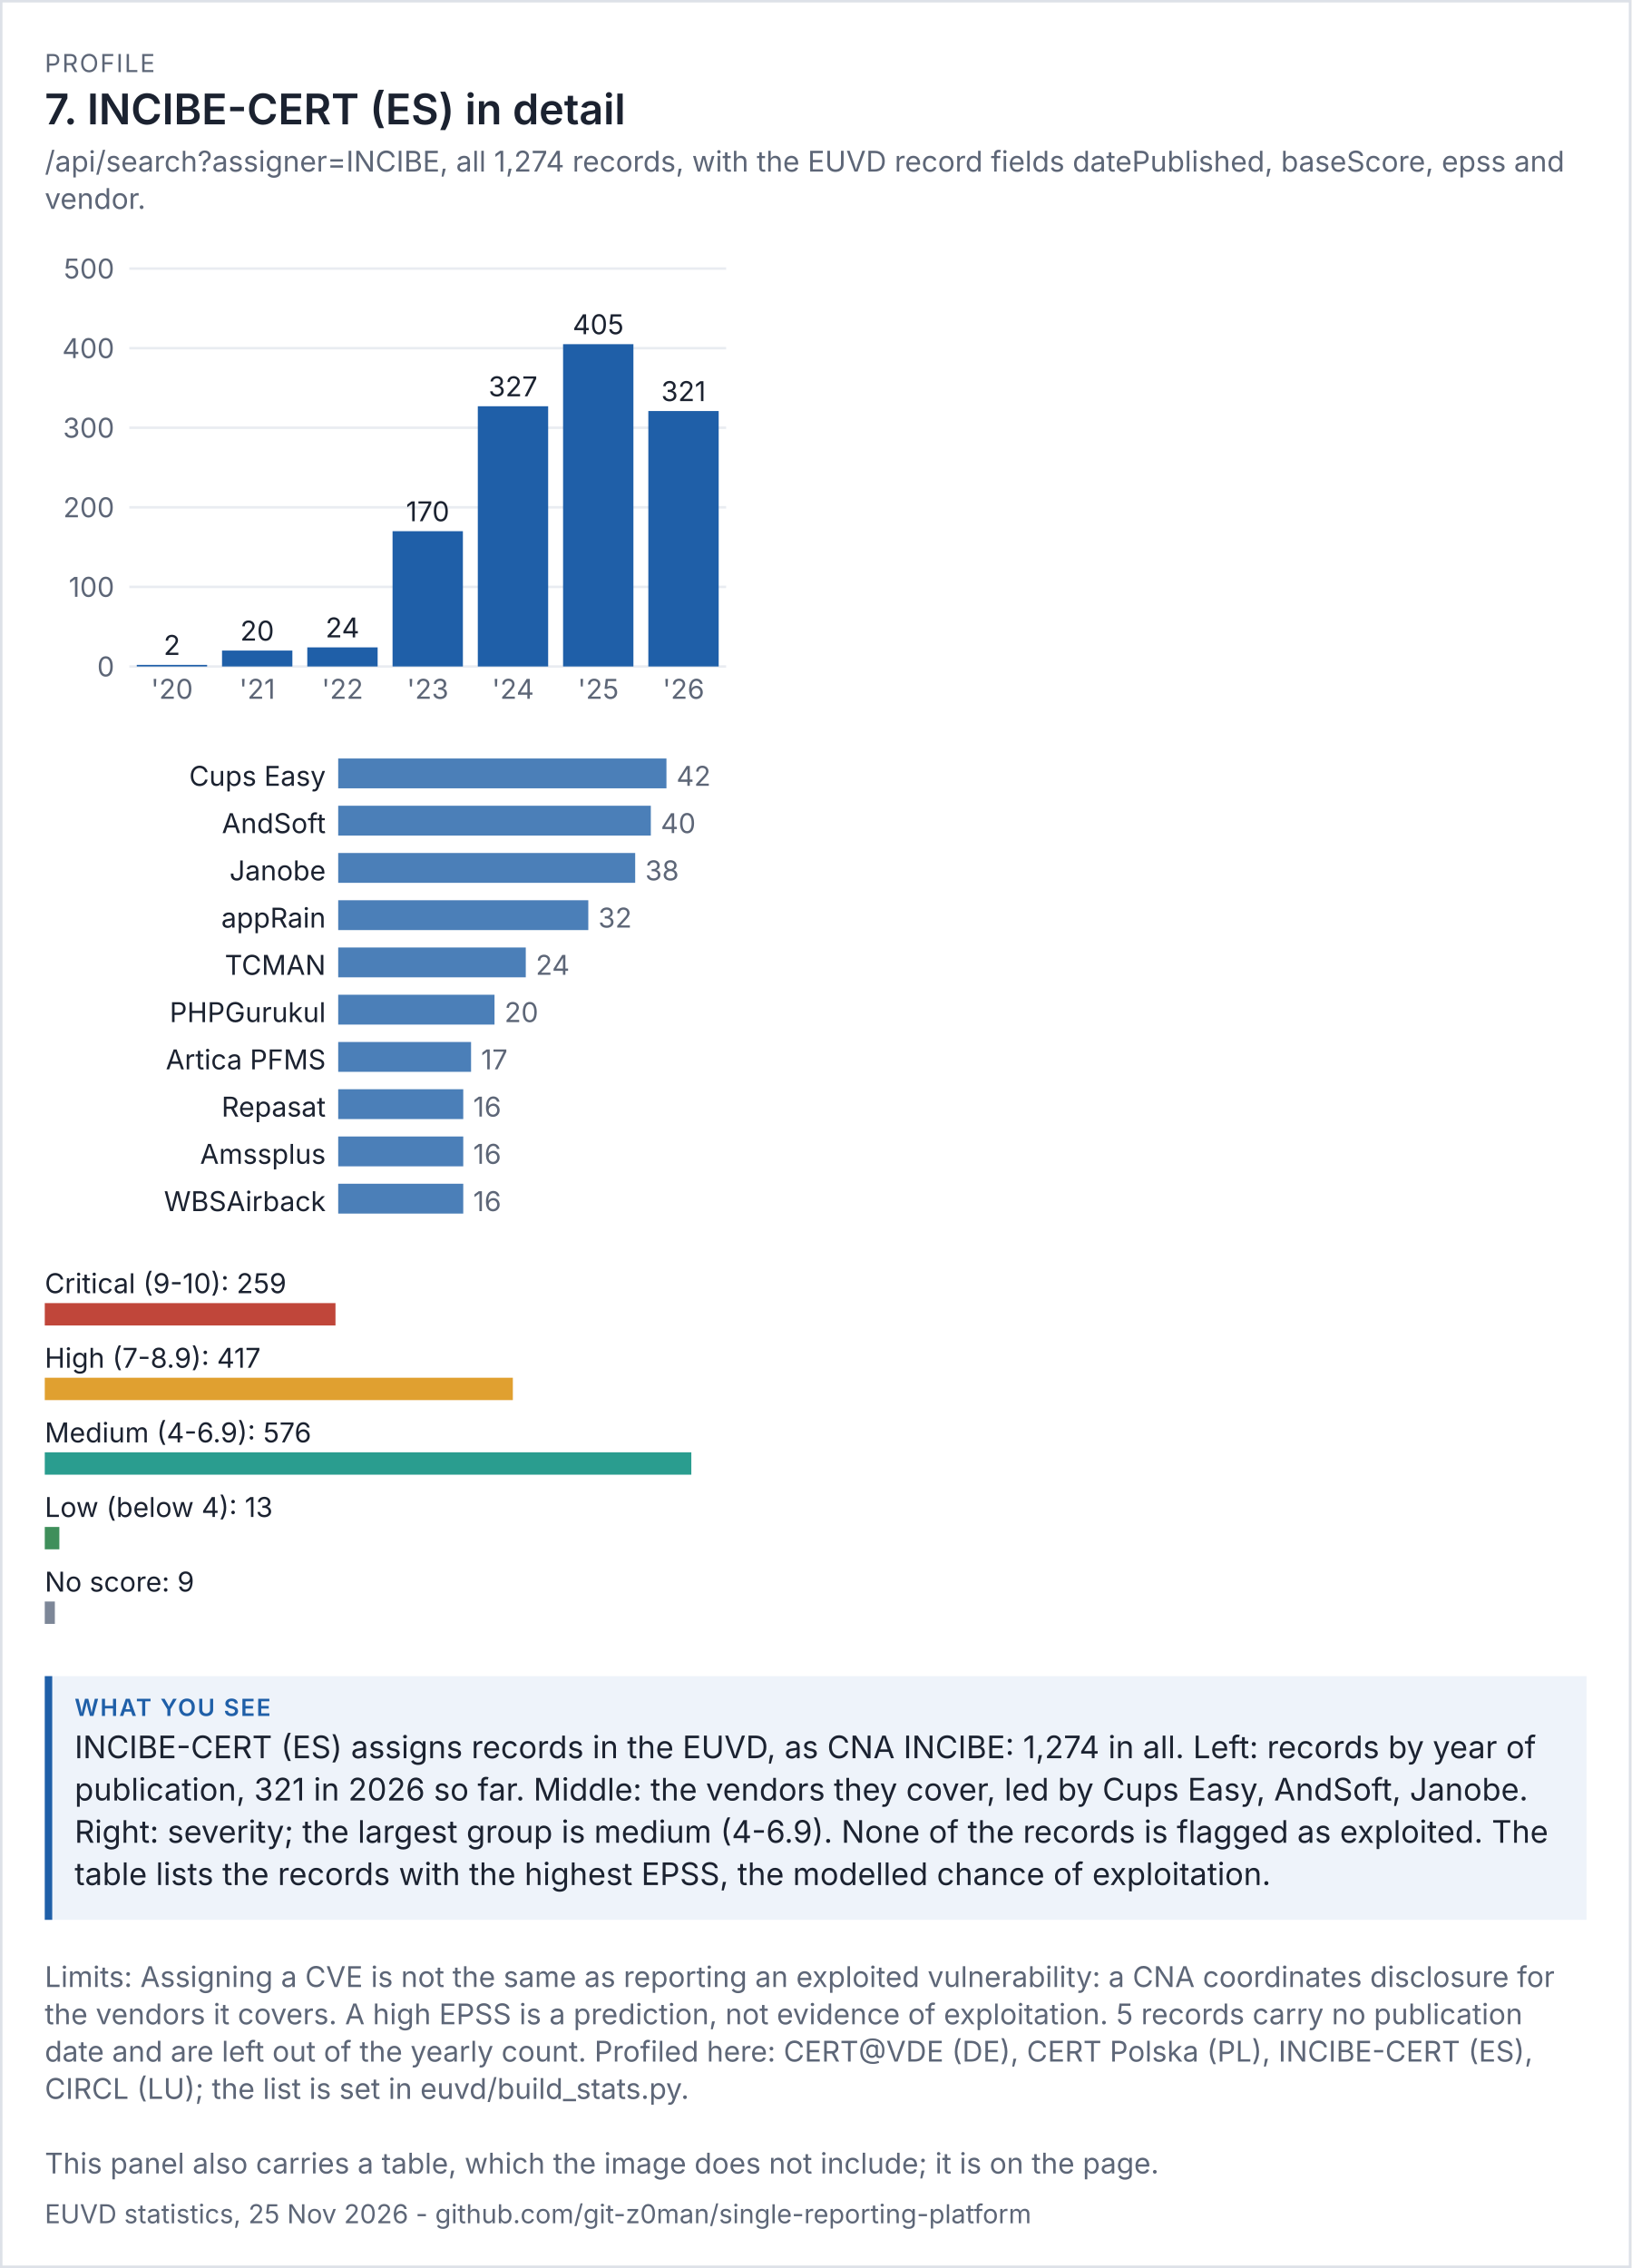
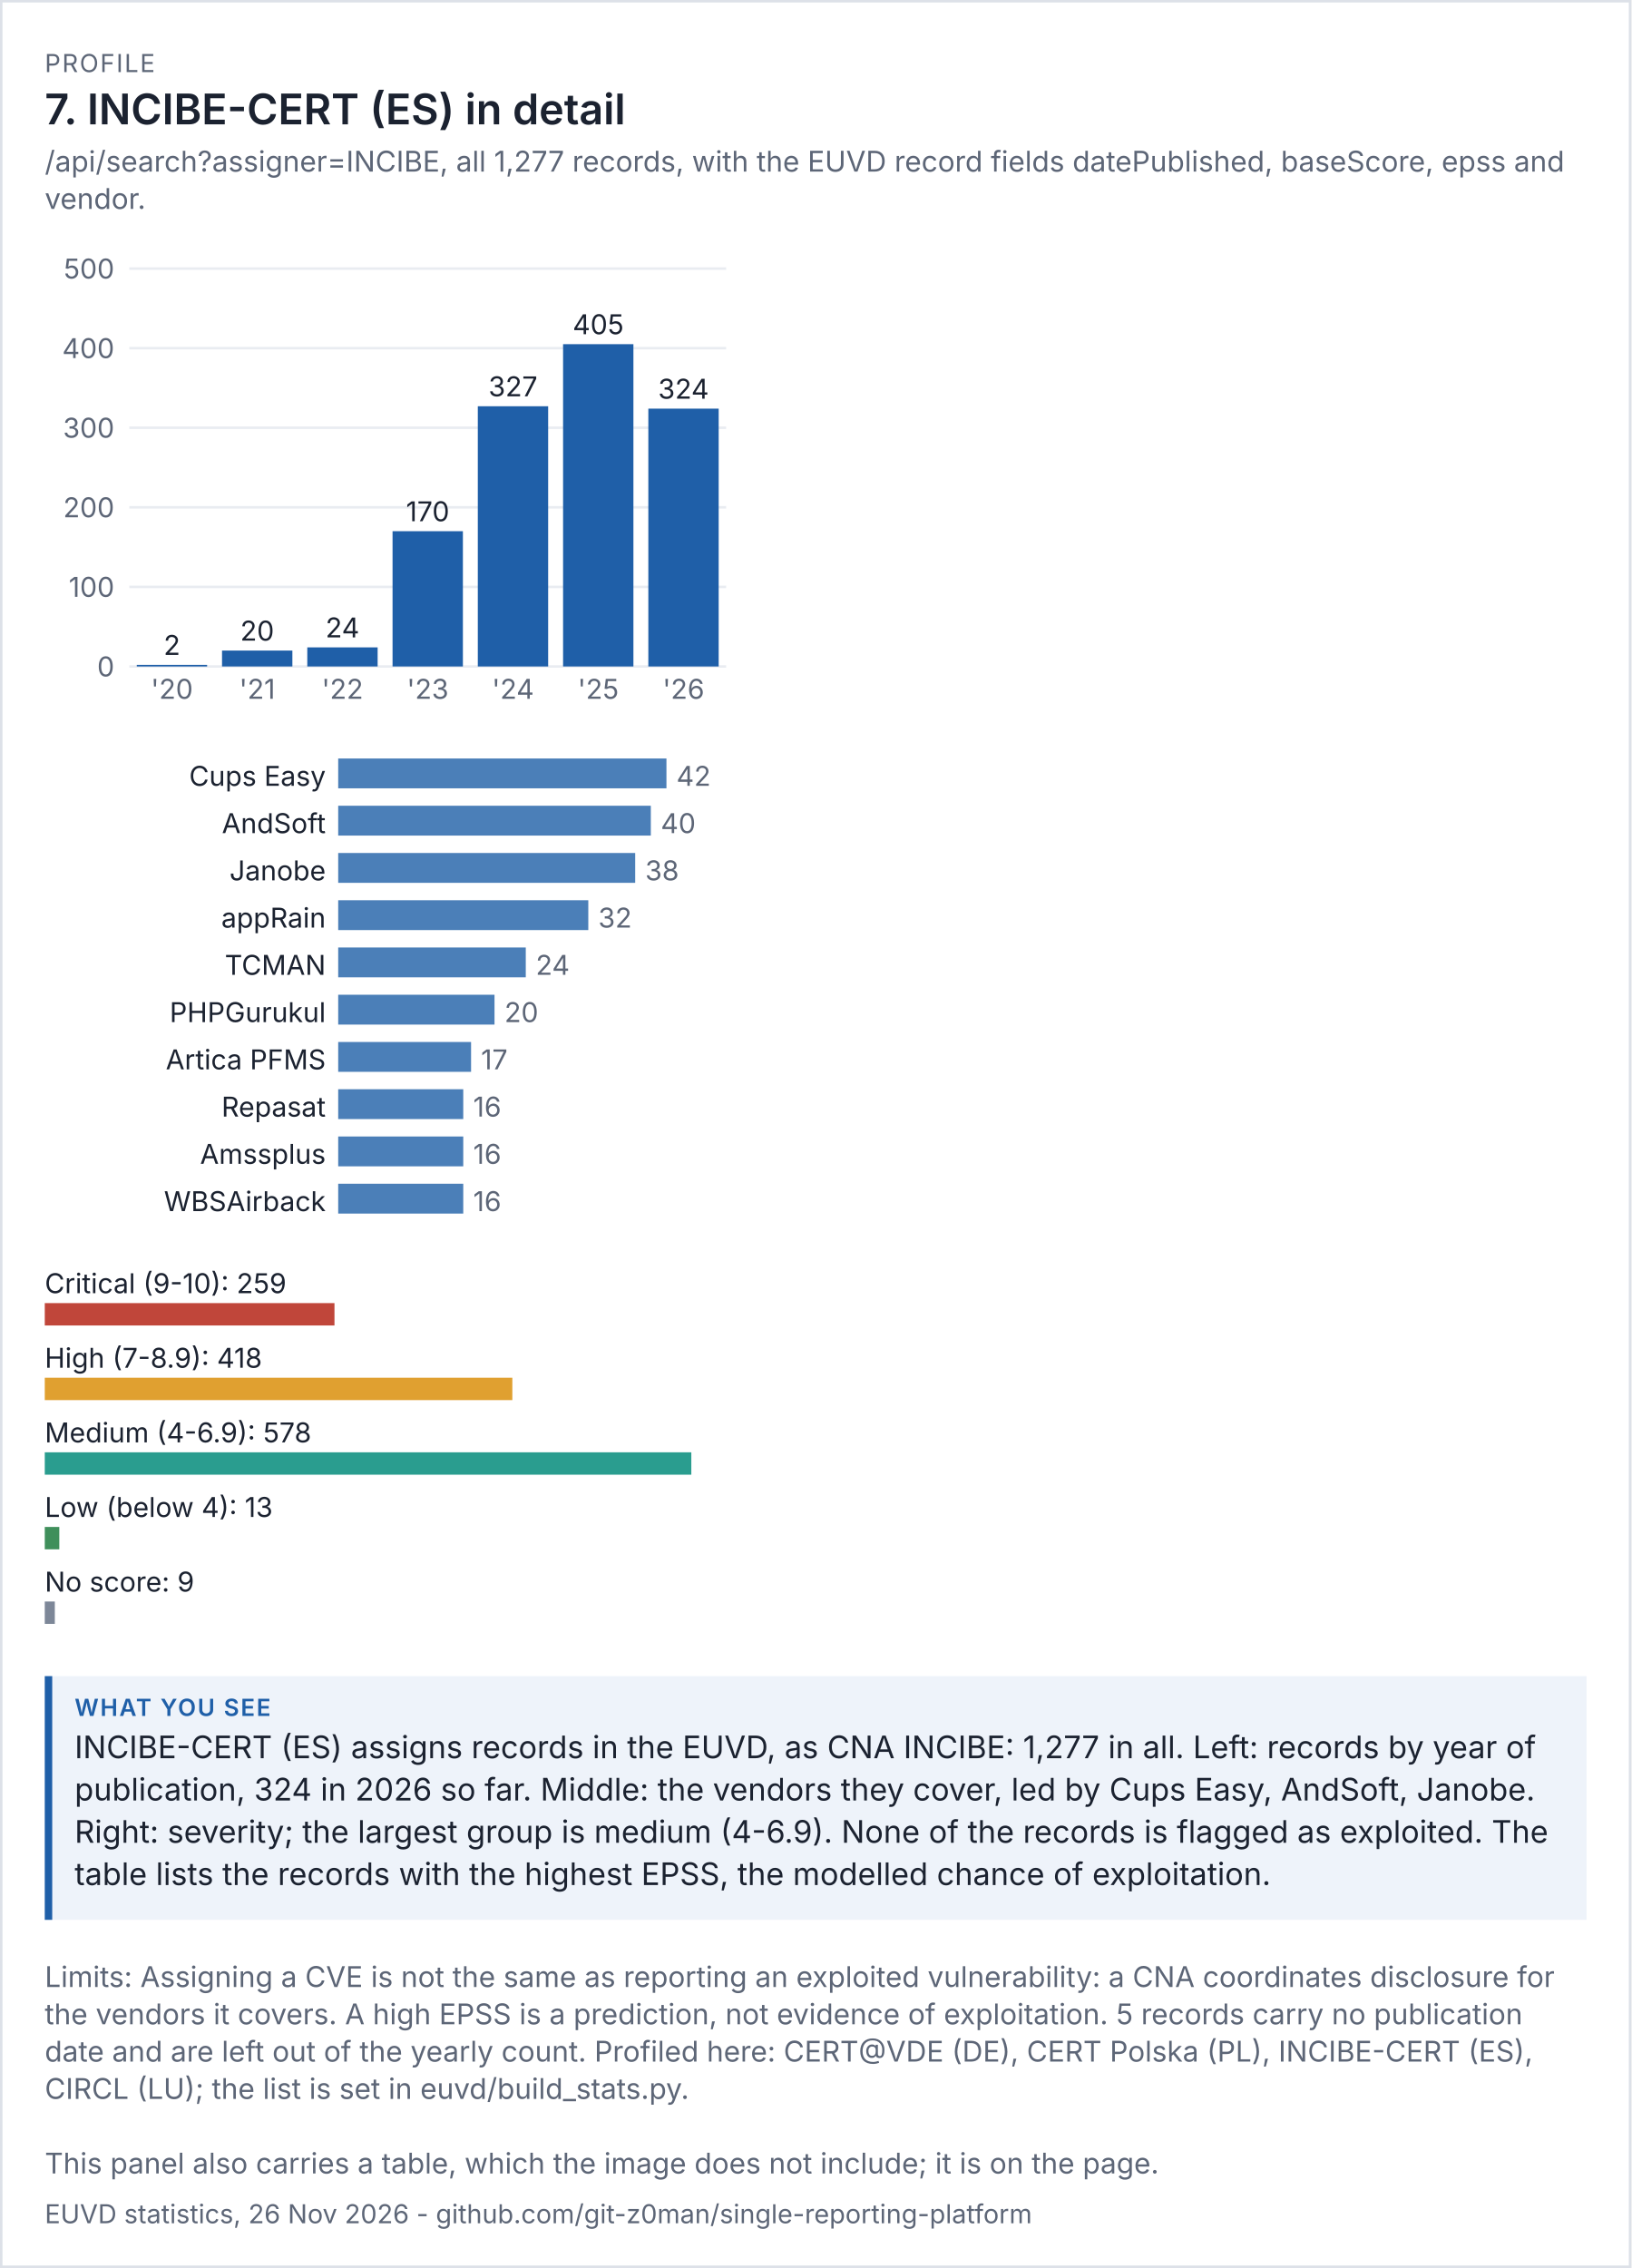
<svg xmlns="http://www.w3.org/2000/svg" viewBox="0 0 656 912" width="656" height="912" font-family="system-ui,-apple-system,'Segoe UI',sans-serif">
  <rect width="100%" height="100%" fill="#ffffff" />
  <rect x="0.5" y="0.5" width="655" height="911" fill="none" stroke="#dde1e8" />
  <text x="18" y="29" font-size="10" letter-spacing="0.6" fill="#5d6677">PROFILE</text>
  <text x="18" y="50" font-size="17" fill="#1b2230" font-weight="600">7. INCIBE-CERT (ES) in detail</text>
-   <text x="18" y="69" font-size="11.5" fill="#5d6677">/api/search?assigner=INCIBE, all 1,274 records, with the EUVD record fields datePublished, baseScore, epss and</text>
+   <text x="18" y="69" font-size="11.5" fill="#5d6677">/api/search?assigner=INCIBE, all 1,277 records, with the EUVD record fields datePublished, baseScore, epss and</text>
  <text x="18" y="84" font-size="11.5" fill="#5d6677">vendor.</text>
  <g transform="translate(18,94) scale(1)" font-size="11">
    <svg viewBox="0 0 280 200" role="img" width="280" height="200">
      <g>
        <line x1="34" x2="274" y1="174" y2="174" stroke="rgb(233, 236, 241)" />
        <text x="28" y="178" text-anchor="end" fill="rgb(93, 102, 119)">0</text>
        <line x1="34" x2="274" y1="142" y2="142" stroke="rgb(233, 236, 241)" />
        <text x="28" y="146" text-anchor="end" fill="rgb(93, 102, 119)">100</text>
        <line x1="34" x2="274" y1="110" y2="110" stroke="rgb(233, 236, 241)" />
        <text x="28" y="114" text-anchor="end" fill="rgb(93, 102, 119)">200</text>
        <line x1="34" x2="274" y1="78" y2="78" stroke="rgb(233, 236, 241)" />
        <text x="28" y="82" text-anchor="end" fill="rgb(93, 102, 119)">300</text>
        <line x1="34" x2="274" y1="46" y2="46" stroke="rgb(233, 236, 241)" />
        <text x="28" y="50" text-anchor="end" fill="rgb(93, 102, 119)">400</text>
        <line x1="34" x2="274" y1="14" y2="14" stroke="rgb(233, 236, 241)" />
        <text x="28" y="18" text-anchor="end" fill="rgb(93, 102, 119)">500</text>
        <rect x="37" y="173.36" width="28.286" height="0.64" fill="rgb(31, 95, 168)" />
        <text x="51.143" y="169.36" text-anchor="middle" class="t" fill="rgb(27, 34, 48)">2</text>
        <text x="51.143" y="187" text-anchor="middle" fill="rgb(93, 102, 119)">'20</text>
        <rect x="71.286" y="167.6" width="28.286" height="6.4" fill="rgb(31, 95, 168)" />
        <text x="85.429" y="163.6" text-anchor="middle" class="t" fill="rgb(27, 34, 48)">20</text>
        <text x="85.429" y="187" text-anchor="middle" fill="rgb(93, 102, 119)">'21</text>
        <rect x="105.571" y="166.32" width="28.286" height="7.68" fill="rgb(31, 95, 168)" />
        <text x="119.714" y="162.32" text-anchor="middle" class="t" fill="rgb(27, 34, 48)">24</text>
        <text x="119.714" y="187" text-anchor="middle" fill="rgb(93, 102, 119)">'22</text>
        <rect x="139.857" y="119.6" width="28.286" height="54.4" fill="rgb(31, 95, 168)" />
        <text x="154" y="115.6" text-anchor="middle" class="t" fill="rgb(27, 34, 48)">170</text>
        <text x="154" y="187" text-anchor="middle" fill="rgb(93, 102, 119)">'23</text>
        <rect x="174.143" y="69.36" width="28.286" height="104.64" fill="rgb(31, 95, 168)" />
        <text x="188.286" y="65.36" text-anchor="middle" class="t" fill="rgb(27, 34, 48)">327</text>
        <text x="188.286" y="187" text-anchor="middle" fill="rgb(93, 102, 119)">'24</text>
        <rect x="208.429" y="44.4" width="28.286" height="129.6" fill="rgb(31, 95, 168)" />
        <text x="222.571" y="40.4" text-anchor="middle" class="t" fill="rgb(27, 34, 48)">405</text>
        <text x="222.571" y="187" text-anchor="middle" fill="rgb(93, 102, 119)">'25</text>
-         <rect x="242.714" y="71.28" width="28.286" height="102.72" fill="rgb(31, 95, 168)" />
-         <text x="256.857" y="67.28" text-anchor="middle" class="t" fill="rgb(27, 34, 48)">321</text>
+         <rect x="242.714" y="70.32" width="28.286" height="103.68" fill="rgb(31, 95, 168)" />
+         <text x="256.857" y="66.32" text-anchor="middle" class="t" fill="rgb(27, 34, 48)">324</text>
        <text x="256.857" y="187" text-anchor="middle" fill="rgb(93, 102, 119)">'26</text>
      </g>
    </svg>
  </g>
  <g transform="translate(18,302) scale(1)" font-size="11">
    <svg viewBox="0 0 280 196" role="img" width="280" height="196">
      <g>
        <text x="113" y="14" text-anchor="end" class="t" fill="rgb(27, 34, 48)">Cups Easy</text>
        <rect x="118" y="3" width="132" height="12" fill="rgb(75, 127, 184)" />
        <text x="254" y="14" fill="rgb(93, 102, 119)">42</text>
        <text x="113" y="33" text-anchor="end" class="t" fill="rgb(27, 34, 48)">AndSoft</text>
        <rect x="118" y="22" width="125.714" height="12" fill="rgb(75, 127, 184)" />
        <text x="247.714" y="33" fill="rgb(93, 102, 119)">40</text>
        <text x="113" y="52" text-anchor="end" class="t" fill="rgb(27, 34, 48)">Janobe</text>
        <rect x="118" y="41" width="119.429" height="12" fill="rgb(75, 127, 184)" />
        <text x="241.429" y="52" fill="rgb(93, 102, 119)">38</text>
        <text x="113" y="71" text-anchor="end" class="t" fill="rgb(27, 34, 48)">appRain</text>
        <rect x="118" y="60" width="100.571" height="12" fill="rgb(75, 127, 184)" />
        <text x="222.571" y="71" fill="rgb(93, 102, 119)">32</text>
        <text x="113" y="90" text-anchor="end" class="t" fill="rgb(27, 34, 48)">TCMAN</text>
        <rect x="118" y="79" width="75.429" height="12" fill="rgb(75, 127, 184)" />
        <text x="197.429" y="90" fill="rgb(93, 102, 119)">24</text>
        <text x="113" y="109" text-anchor="end" class="t" fill="rgb(27, 34, 48)">PHPGurukul</text>
        <rect x="118" y="98" width="62.857" height="12" fill="rgb(75, 127, 184)" />
        <text x="184.857" y="109" fill="rgb(93, 102, 119)">20</text>
        <text x="113" y="128" text-anchor="end" class="t" fill="rgb(27, 34, 48)">Artica PFMS</text>
        <rect x="118" y="117" width="53.429" height="12" fill="rgb(75, 127, 184)" />
        <text x="175.429" y="128" fill="rgb(93, 102, 119)">17</text>
        <text x="113" y="147" text-anchor="end" class="t" fill="rgb(27, 34, 48)">Repasat</text>
        <rect x="118" y="136" width="50.286" height="12" fill="rgb(75, 127, 184)" />
        <text x="172.286" y="147" fill="rgb(93, 102, 119)">16</text>
        <text x="113" y="166" text-anchor="end" class="t" fill="rgb(27, 34, 48)">Amssplus</text>
        <rect x="118" y="155" width="50.286" height="12" fill="rgb(75, 127, 184)" />
        <text x="172.286" y="166" fill="rgb(93, 102, 119)">16</text>
        <text x="113" y="185" text-anchor="end" class="t" fill="rgb(27, 34, 48)">WBSAirback</text>
        <rect x="118" y="174" width="50.286" height="12" fill="rgb(75, 127, 184)" />
        <text x="172.286" y="185" fill="rgb(93, 102, 119)">16</text>
      </g>
    </svg>
  </g>
  <g transform="translate(18,506) scale(1)" font-size="11">
    <svg viewBox="0 0 280 156" role="img" width="280" height="156">
      <g>
        <text x="0" y="14" class="t" fill="rgb(27, 34, 48)">Critical (9-10): 259</text>
-         <rect x="0" y="18" width="116.91" height="9" fill="rgb(192, 70, 58)" />
-         <text x="0" y="44" class="t" fill="rgb(27, 34, 48)">High (7-8.9): 417</text>
-         <rect x="0" y="48" width="188.229" height="9" fill="rgb(224, 160, 48)" />
-         <text x="0" y="74" class="t" fill="rgb(27, 34, 48)">Medium (4-6.9): 576</text>
+         <rect x="0" y="18" width="116.505" height="9" fill="rgb(192, 70, 58)" />
+         <text x="0" y="44" class="t" fill="rgb(27, 34, 48)">High (7-8.9): 418</text>
+         <rect x="0" y="48" width="188.028" height="9" fill="rgb(224, 160, 48)" />
+         <text x="0" y="74" class="t" fill="rgb(27, 34, 48)">Medium (4-6.9): 578</text>
        <rect x="0" y="78" width="260" height="9" fill="rgb(42, 157, 143)" />
        <text x="0" y="104" class="t" fill="rgb(27, 34, 48)">Low (below 4): 13</text>
-         <rect x="0" y="108" width="5.868" height="9" fill="rgb(63, 143, 91)" />
+         <rect x="0" y="108" width="5.848" height="9" fill="rgb(63, 143, 91)" />
        <text x="0" y="134" class="t" fill="rgb(27, 34, 48)">No score: 9</text>
-         <rect x="0" y="138" width="4.062" height="9" fill="rgb(125, 135, 152)" />
+         <rect x="0" y="138" width="4.048" height="9" fill="rgb(125, 135, 152)" />
      </g>
    </svg>
  </g>
  <rect x="18" y="674" width="620" height="98" fill="#eef3fa" />
  <rect x="18" y="674" width="3" height="98" fill="#1f5fa8" />
  <text x="30" y="690" font-size="9.5" letter-spacing="0.6" font-weight="600" fill="#1f5fa8">WHAT YOU SEE</text>
-   <text x="30" y="707" font-size="12.5" fill="#1b2230">INCIBE-CERT (ES) assigns records in the EUVD, as CNA INCIBE: 1,274 in all. Left: records by year of</text>
-   <text x="30" y="724" font-size="12.5" fill="#1b2230">publication, 321 in 2026 so far. Middle: the vendors they cover, led by Cups Easy, AndSoft, Janobe.</text>
+   <text x="30" y="707" font-size="12.5" fill="#1b2230">INCIBE-CERT (ES) assigns records in the EUVD, as CNA INCIBE: 1,277 in all. Left: records by year of</text>
+   <text x="30" y="724" font-size="12.5" fill="#1b2230">publication, 324 in 2026 so far. Middle: the vendors they cover, led by Cups Easy, AndSoft, Janobe.</text>
  <text x="30" y="741" font-size="12.5" fill="#1b2230">Right: severity; the largest group is medium (4-6.9). None of the records is flagged as exploited. The</text>
  <text x="30" y="758" font-size="12.5" fill="#1b2230">table lists the records with the highest EPSS, the modelled chance of exploitation.</text>
  <text x="18" y="799" font-size="11.5" fill="#5d6677">Limits: Assigning a CVE is not the same as reporting an exploited vulnerability: a CNA coordinates disclosure for</text>
  <text x="18" y="814" font-size="11.5" fill="#5d6677">the vendors it covers. A high EPSS is a prediction, not evidence of exploitation. 5 records carry no publication</text>
  <text x="18" y="829" font-size="11.5" fill="#5d6677">date and are left out of the yearly count. Profiled here: CERT@VDE (DE), CERT Polska (PL), INCIBE-CERT (ES),</text>
  <text x="18" y="844" font-size="11.5" fill="#5d6677">CIRCL (LU); the list is set in euvd/build_stats.py.</text>
  <text x="18" y="874" font-size="11.5" fill="#5d6677">This panel also carries a table, which the image does not include; it is on the page.</text>
-   <text x="18" y="894" font-size="10.5" fill="#5d6677">EUVD statistics, 25 Nov 2026 - github.com/git-z0man/single-reporting-platform</text>
+   <text x="18" y="894" font-size="10.5" fill="#5d6677">EUVD statistics, 26 Nov 2026 - github.com/git-z0man/single-reporting-platform</text>
</svg>
